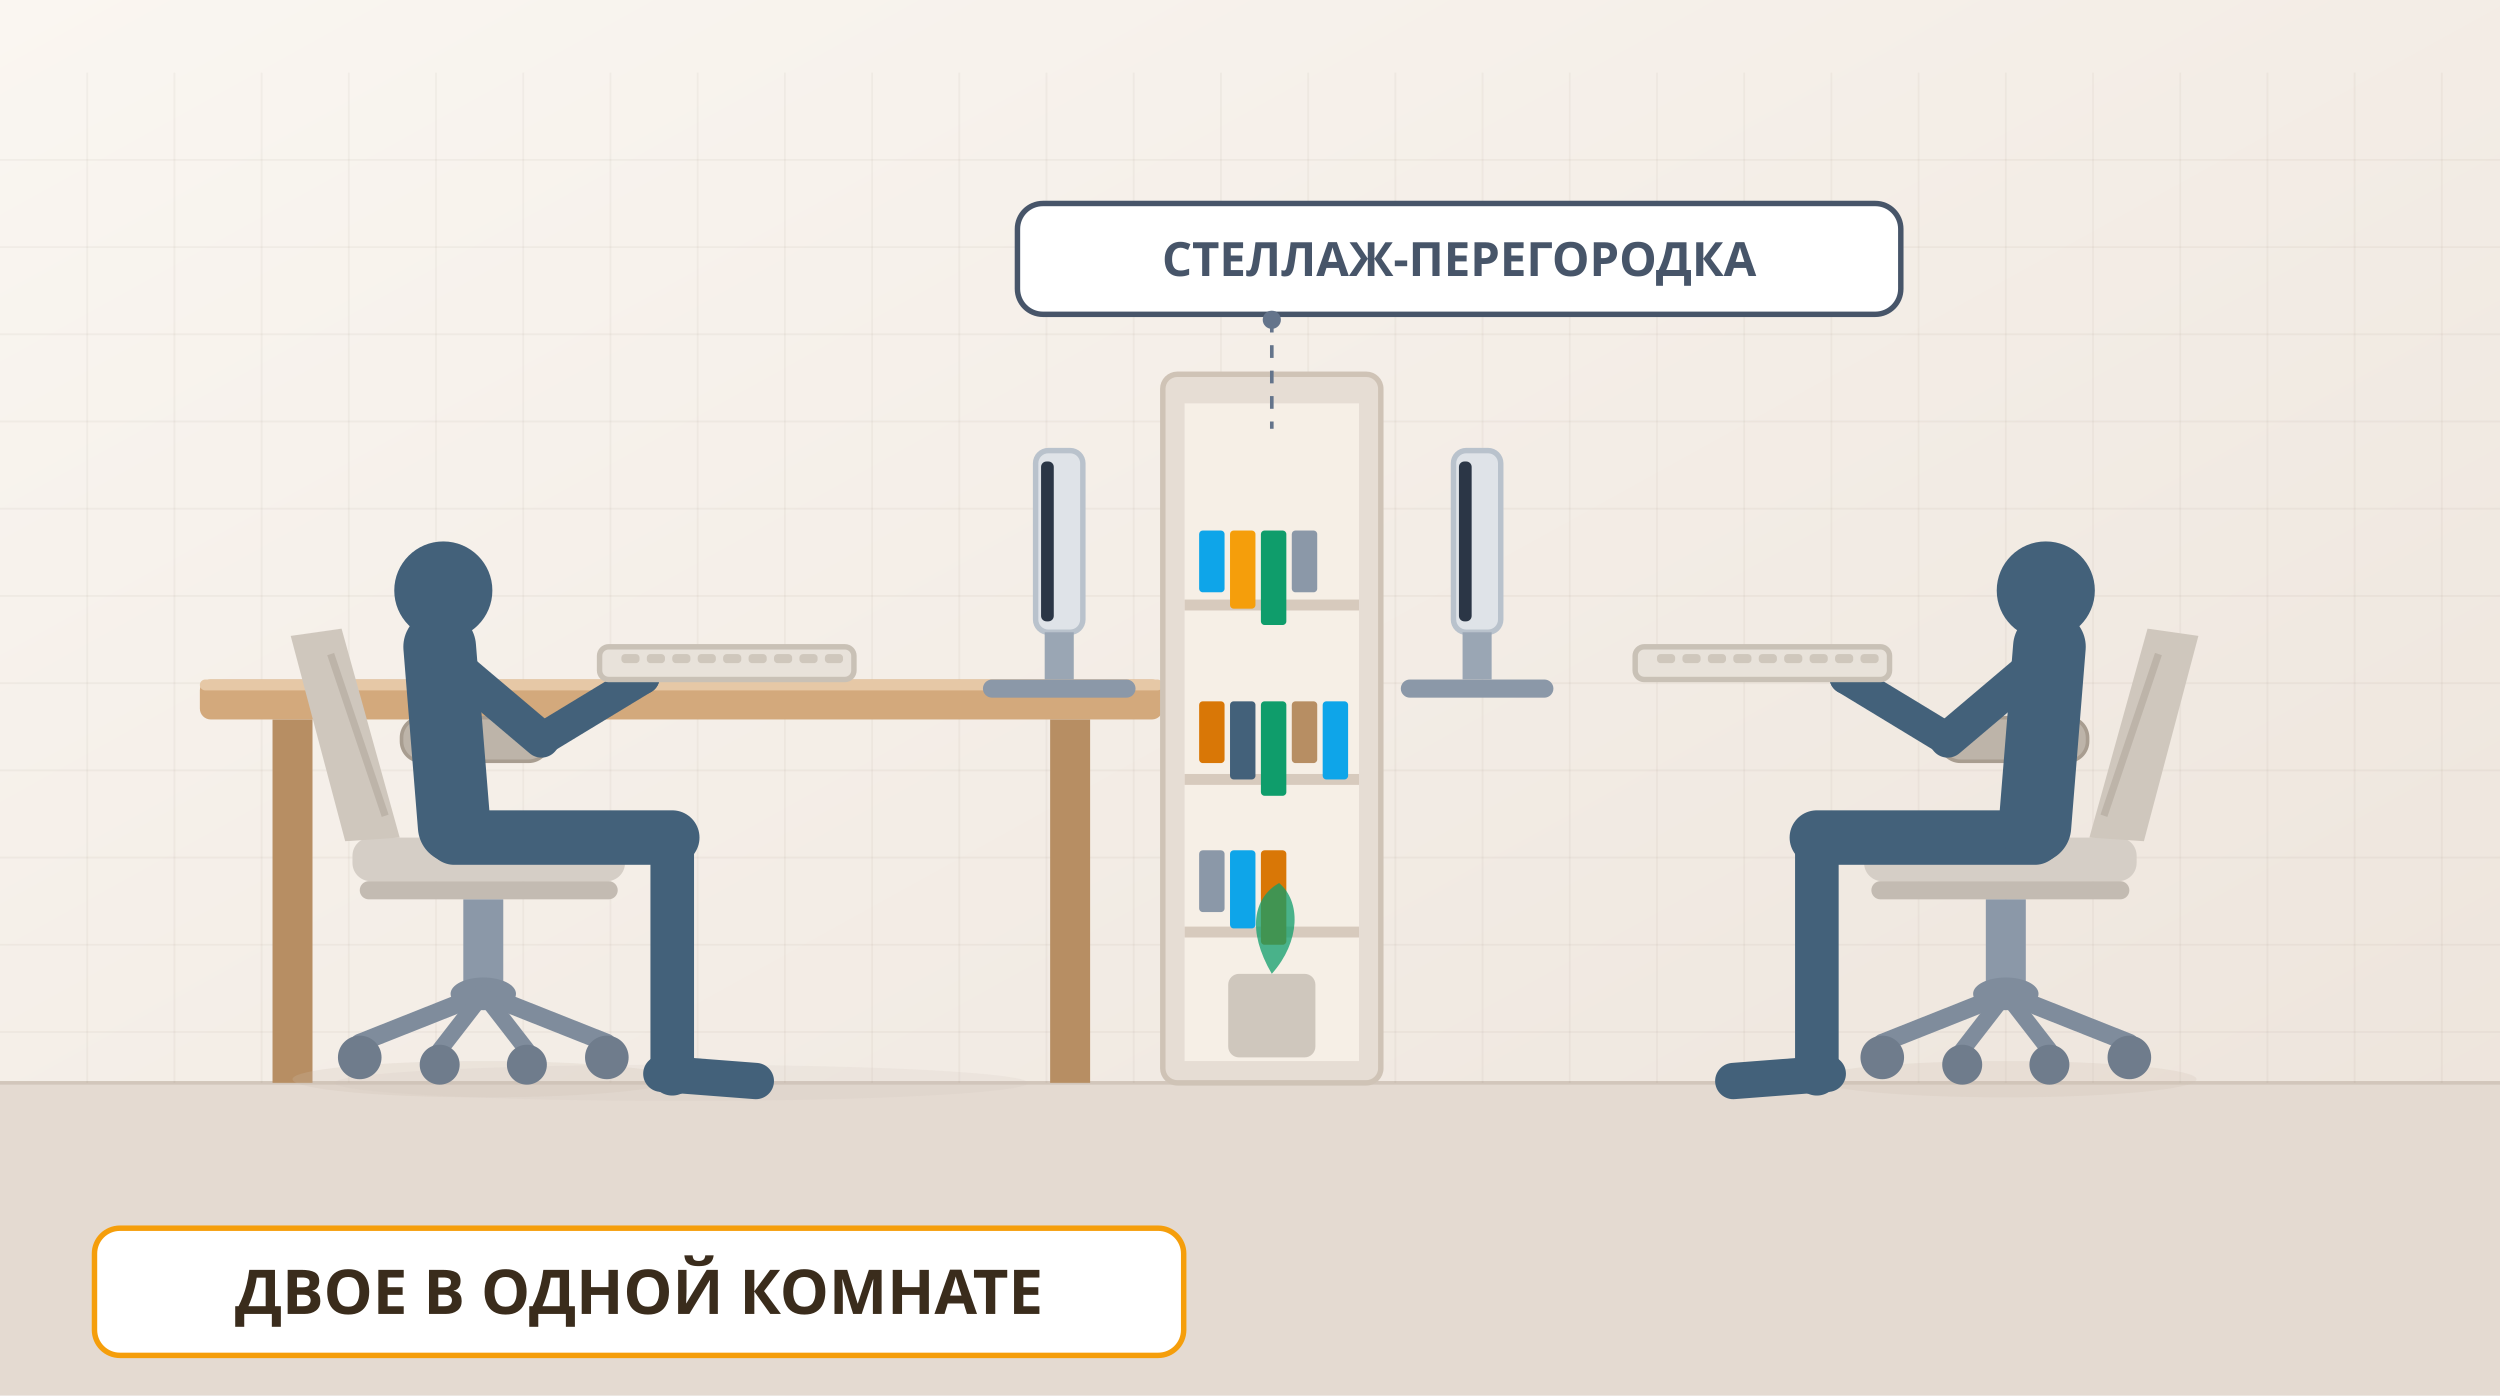
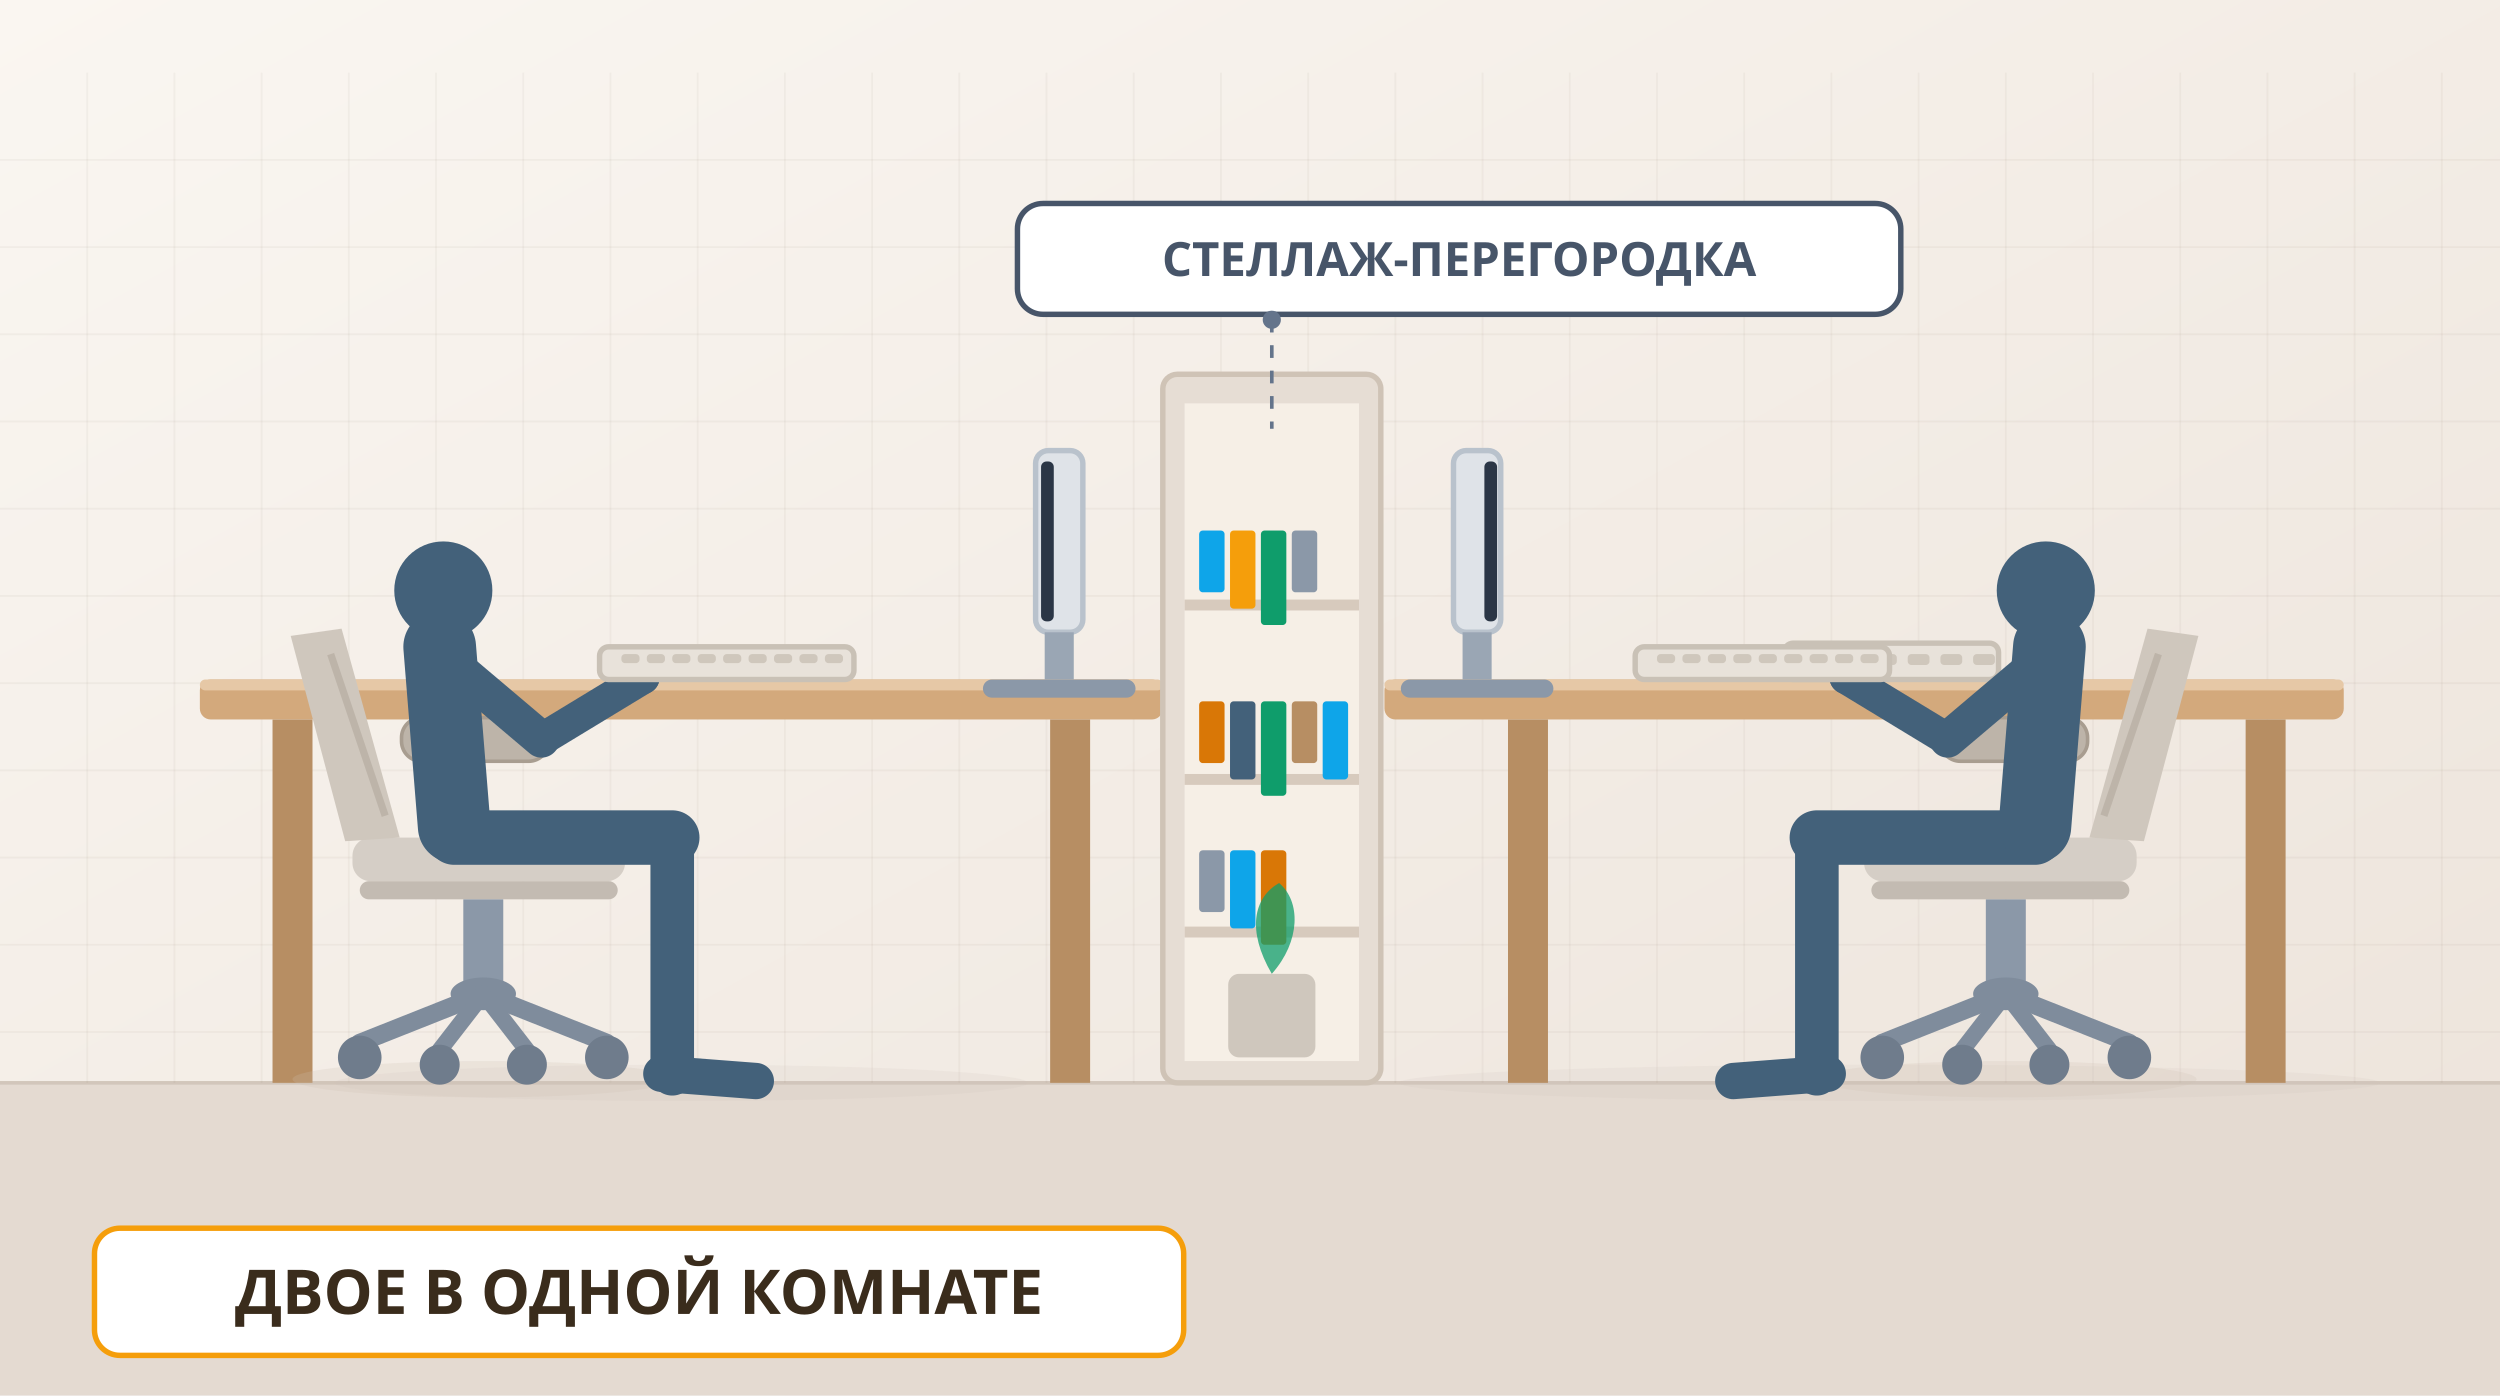
<svg xmlns="http://www.w3.org/2000/svg" viewBox="0 0 1376 768" width="1376" height="768">
  <defs>
    <linearGradient id="bg" x1="0%" y1="0%" x2="100%" y2="100%">
      <stop offset="0%" stop-color="#faf6f1" />
      <stop offset="100%" stop-color="#ece3da" />
    </linearGradient>
  </defs>
  <rect width="1376" height="768" fill="url(#bg)" />
  <rect x="0" y="596" width="1376" height="172" fill="#e4dad1" />
  <line x1="0" y1="596" x2="1376" y2="596" stroke="#d2c6bb" stroke-width="2" />
  <g stroke="#7c6a58" stroke-opacity="0.055" stroke-width="1">
    <line x1="48" y1="40" x2="48" y2="596" />
    <line x1="96" y1="40" x2="96" y2="596" />
    <line x1="144" y1="40" x2="144" y2="596" />
    <line x1="192" y1="40" x2="192" y2="596" />
    <line x1="240" y1="40" x2="240" y2="596" />
    <line x1="288" y1="40" x2="288" y2="596" />
    <line x1="336" y1="40" x2="336" y2="596" />
    <line x1="384" y1="40" x2="384" y2="596" />
    <line x1="432" y1="40" x2="432" y2="596" />
    <line x1="480" y1="40" x2="480" y2="596" />
    <line x1="528" y1="40" x2="528" y2="596" />
    <line x1="576" y1="40" x2="576" y2="596" />
    <line x1="624" y1="40" x2="624" y2="596" />
    <line x1="672" y1="40" x2="672" y2="596" />
    <line x1="720" y1="40" x2="720" y2="596" />
    <line x1="768" y1="40" x2="768" y2="596" />
    <line x1="816" y1="40" x2="816" y2="596" />
    <line x1="864" y1="40" x2="864" y2="596" />
    <line x1="912" y1="40" x2="912" y2="596" />
    <line x1="960" y1="40" x2="960" y2="596" />
    <line x1="1008" y1="40" x2="1008" y2="596" />
    <line x1="1056" y1="40" x2="1056" y2="596" />
    <line x1="1104" y1="40" x2="1104" y2="596" />
    <line x1="1152" y1="40" x2="1152" y2="596" />
    <line x1="1200" y1="40" x2="1200" y2="596" />
    <line x1="1248" y1="40" x2="1248" y2="596" />
    <line x1="1296" y1="40" x2="1296" y2="596" />
    <line x1="1344" y1="40" x2="1344" y2="596" />
    <line x1="0" y1="88" x2="1376" y2="88" />
    <line x1="0" y1="136" x2="1376" y2="136" />
    <line x1="0" y1="184" x2="1376" y2="184" />
    <line x1="0" y1="232" x2="1376" y2="232" />
    <line x1="0" y1="280" x2="1376" y2="280" />
    <line x1="0" y1="328" x2="1376" y2="328" />
    <line x1="0" y1="376" x2="1376" y2="376" />
    <line x1="0" y1="424" x2="1376" y2="424" />
    <line x1="0" y1="472" x2="1376" y2="472" />
    <line x1="0" y1="520" x2="1376" y2="520" />
    <line x1="0" y1="568" x2="1376" y2="568" />
  </g>
  <g>
    <ellipse cx="375" cy="596" rx="190.8" ry="10" fill="#cdc0b5" fill-opacity="0.16" />
    <rect x="110" y="374" width="530" height="22" rx="6" fill="#d3a97c" />
    <rect x="110" y="374" width="530" height="6" rx="3" fill="#e6c8a6" />
    <rect x="150" y="396" width="22" height="200" fill="#b78e63" />
    <rect x="578" y="396" width="22" height="200" fill="#b78e63" />
  </g>
  <g transform="translate(538 0) scale(-1 1)">
    <ellipse cx="272" cy="594" rx="105" ry="10" fill="#cdc0b5" fill-opacity="0.22" />
    <rect x="194" y="461" width="150" height="24" rx="10" fill="#d5cec6" />
    <rect x="198" y="485" width="142" height="10" rx="5" fill="#c3bbb2" />
    <path d="M318 461 L350 346 L378 350 L348 463 Z" fill="#cfc7bd" />
    <path d="M326 449 L356 360" stroke="#bdb4a9" stroke-width="4" fill="none" />
    <rect x="261" y="495" width="22" height="52" fill="#8b98a8" />
    <ellipse cx="272" cy="547" rx="18" ry="9" fill="#7f8c9c" />
    <line x1="272" y1="547" x2="204" y2="574" stroke="#7f8c9c" stroke-width="10" stroke-linecap="round" />
    <line x1="272" y1="547" x2="340" y2="574" stroke="#7f8c9c" stroke-width="10" stroke-linecap="round" />
    <line x1="272" y1="547" x2="248" y2="578" stroke="#7f8c9c" stroke-width="9" stroke-linecap="round" />
    <line x1="272" y1="547" x2="296" y2="578" stroke="#7f8c9c" stroke-width="9" stroke-linecap="round" />
    <circle cx="204" cy="582" r="12" fill="#6f7c8c" />
    <circle cx="340" cy="582" r="12" fill="#6f7c8c" />
    <circle cx="248" cy="586" r="11" fill="#6f7c8c" />
    <circle cx="296" cy="586" r="11" fill="#6f7c8c" />
    <rect x="290" y="415" width="16" height="48" fill="#a89d90" />
    <rect x="236" y="395" width="81" height="24" rx="11" fill="#bdb4a9" stroke="#a89d90" stroke-width="2" />
  </g>
  <g transform="translate(250 461) scale(1 1)" stroke="#43617a" fill="none" stroke-linecap="round">
    <path d="M0 0 L120 0" stroke-width="30" />
    <path d="M120 2 L120 130" stroke-width="24" />
    <path d="M114 130 L166 134" stroke-width="20" />
    <path d="M0 -6 L-8 -105" stroke-width="40" />
    <circle cx="-6" cy="-136" r="27" fill="#43617a" stroke="none" />
    <path d="M-4 -98 L48 -54" stroke-width="20" />
    <path d="M48 -54 L104 -88" stroke-width="18" />
    <circle cx="104" cy="-88" r="9" fill="#43617a" stroke="none" />
  </g>
  <rect x="330" y="356" width="140" height="18" rx="5" fill="#e8e2da" stroke="#c9c1b6" stroke-width="3" />
  <rect x="342" y="360" width="10" height="5" rx="2" fill="#cfc7bc" />
  <rect x="356" y="360" width="10" height="5" rx="2" fill="#cfc7bc" />
  <rect x="370" y="360" width="10" height="5" rx="2" fill="#cfc7bc" />
  <rect x="384" y="360" width="10" height="5" rx="2" fill="#cfc7bc" />
  <rect x="398" y="360" width="10" height="5" rx="2" fill="#cfc7bc" />
  <rect x="412" y="360" width="10" height="5" rx="2" fill="#cfc7bc" />
  <rect x="426" y="360" width="10" height="5" rx="2" fill="#cfc7bc" />
  <rect x="440" y="360" width="10" height="5" rx="2" fill="#cfc7bc" />
  <rect x="454" y="360" width="10" height="5" rx="2" fill="#cfc7bc" />
  <g>
    <rect x="570" y="248" width="26" height="100" rx="7" fill="#dfe3e8" stroke="#b9c2cc" stroke-width="3" />
    <rect x="573" y="254" width="7" height="88" rx="3" fill="#2b3646" />
    <rect x="575" y="348" width="16" height="26" fill="#9aa6b4" />
    <rect x="541" y="374" width="84" height="10" rx="5" fill="#8b98a8" />
  </g>
  <rect x="640" y="206" width="120" height="390" rx="8" fill="#e6ddd4" stroke="#cfc3b6" stroke-width="3" />
  <rect x="652" y="222" width="96" height="362" fill="#f6efe6" />
  <rect x="652" y="330" width="96" height="6" fill="#d7cabd" />
  <rect x="652" y="426" width="96" height="6" fill="#d7cabd" />
  <rect x="652" y="510" width="96" height="6" fill="#d7cabd" />
  <rect x="660" y="292" width="14" height="34" rx="2" fill="#0ea5e9" />
  <rect x="677" y="292" width="14" height="43" rx="2" fill="#f59e0b" />
  <rect x="694" y="292" width="14" height="52" rx="2" fill="#0f9d6b" />
  <rect x="711" y="292" width="14" height="34" rx="2" fill="#8b98a8" />
  <rect x="660" y="386" width="14" height="34" rx="2" fill="#d97706" />
  <rect x="677" y="386" width="14" height="43" rx="2" fill="#43617a" />
  <rect x="694" y="386" width="14" height="52" rx="2" fill="#0f9d6b" />
  <rect x="711" y="386" width="14" height="34" rx="2" fill="#b78e63" />
  <rect x="728" y="386" width="14" height="43" rx="2" fill="#0ea5e9" />
  <rect x="660" y="468" width="14" height="34" rx="2" fill="#8b98a8" />
  <rect x="677" y="468" width="14" height="43" rx="2" fill="#0ea5e9" />
  <rect x="694" y="468" width="14" height="52" rx="2" fill="#d97706" />
  <rect x="676" y="536" width="48" height="46" rx="6" fill="#cfc7bd" />
  <path d="M700 536 C 686 512 690 494 704 486 C 716 496 716 518 700 536" fill="#0f9d6b" opacity="0.75" />
  <g>
+     <ellipse cx="1040" cy="596" rx="270" ry="10" fill="#cdc0b5" fill-opacity="0.16" />
+     <rect x="762" y="374" width="528" height="22" rx="6" fill="#d3a97c" />
+     <rect x="762" y="374" width="528" height="6" rx="3" fill="#e6c8a6" />
+     <rect x="830" y="396" width="22" height="200" fill="#b78e63" />
+     <rect x="1236" y="396" width="22" height="200" fill="#b78e63" />
+     <rect x="982" y="354" width="118" height="20" rx="5" fill="#e8e2da" stroke="#c9c1b6" stroke-width="3" />
+     <rect x="996" y="360" width="12" height="6" rx="2" fill="#cfc7bc" />
+     <rect x="1014" y="360" width="12" height="6" rx="2" fill="#cfc7bc" />
+     <rect x="1032" y="360" width="12" height="6" rx="2" fill="#cfc7bc" />
+     <rect x="1050" y="360" width="12" height="6" rx="2" fill="#cfc7bc" />
+     <rect x="1068" y="360" width="12" height="6" rx="2" fill="#cfc7bc" />
+     <rect x="1086" y="360" width="12" height="6" rx="2" fill="#cfc7bc" />
+   </g>
+   <g>
    <ellipse cx="1104" cy="594" rx="105" ry="10" fill="#cdc0b5" fill-opacity="0.22" />
    <rect x="1026" y="461" width="150" height="24" rx="10" fill="#d5cec6" />
    <rect x="1030" y="485" width="142" height="10" rx="5" fill="#c3bbb2" />
    <path d="M1150 461 L1182 346 L1210 350 L1180 463 Z" fill="#cfc7bd" />
    <path d="M1158 449 L1188 360" stroke="#bdb4a9" stroke-width="4" fill="none" />
    <rect x="1093" y="495" width="22" height="52" fill="#8b98a8" />
    <ellipse cx="1104" cy="547" rx="18" ry="9" fill="#7f8c9c" />
    <line x1="1104" y1="547" x2="1036" y2="574" stroke="#7f8c9c" stroke-width="10" stroke-linecap="round" />
    <line x1="1104" y1="547" x2="1172" y2="574" stroke="#7f8c9c" stroke-width="10" stroke-linecap="round" />
    <line x1="1104" y1="547" x2="1080" y2="578" stroke="#7f8c9c" stroke-width="9" stroke-linecap="round" />
    <line x1="1104" y1="547" x2="1128" y2="578" stroke="#7f8c9c" stroke-width="9" stroke-linecap="round" />
    <circle cx="1036" cy="582" r="12" fill="#6f7c8c" />
    <circle cx="1172" cy="582" r="12" fill="#6f7c8c" />
    <circle cx="1080" cy="586" r="11" fill="#6f7c8c" />
    <circle cx="1128" cy="586" r="11" fill="#6f7c8c" />
    <rect x="1122" y="415" width="16" height="48" fill="#a89d90" />
    <rect x="1068" y="395" width="81" height="24" rx="11" fill="#bdb4a9" stroke="#a89d90" stroke-width="2" />
  </g>
  <g transform="translate(1120 461) scale(-1 1)" stroke="#43617a" fill="none" stroke-linecap="round">
    <path d="M0 0 L120 0" stroke-width="30" />
    <path d="M120 2 L120 130" stroke-width="24" />
    <path d="M114 130 L166 134" stroke-width="20" />
    <path d="M0 -6 L-8 -105" stroke-width="40" />
    <circle cx="-6" cy="-136" r="27" fill="#43617a" stroke="none" />
    <path d="M-4 -98 L48 -54" stroke-width="20" />
    <path d="M48 -54 L104 -88" stroke-width="18" />
    <circle cx="104" cy="-88" r="9" fill="#43617a" stroke="none" />
  </g>
  <rect x="900" y="356" width="140" height="18" rx="5" fill="#e8e2da" stroke="#c9c1b6" stroke-width="3" />
  <rect x="912" y="360" width="10" height="5" rx="2" fill="#cfc7bc" />
  <rect x="926" y="360" width="10" height="5" rx="2" fill="#cfc7bc" />
  <rect x="940" y="360" width="10" height="5" rx="2" fill="#cfc7bc" />
  <rect x="954" y="360" width="10" height="5" rx="2" fill="#cfc7bc" />
  <rect x="968" y="360" width="10" height="5" rx="2" fill="#cfc7bc" />
  <rect x="982" y="360" width="10" height="5" rx="2" fill="#cfc7bc" />
  <rect x="996" y="360" width="10" height="5" rx="2" fill="#cfc7bc" />
  <rect x="1010" y="360" width="10" height="5" rx="2" fill="#cfc7bc" />
  <rect x="1024" y="360" width="10" height="5" rx="2" fill="#cfc7bc" />
  <g>
    <rect x="800" y="248" width="26" height="100" rx="7" fill="#dfe3e8" stroke="#b9c2cc" stroke-width="3" />
-     <rect x="803" y="254" width="7" height="88" rx="3" fill="#2b3646" />
+     <rect x="817" y="254" width="7" height="88" rx="3" fill="#2b3646" />
    <rect x="805" y="348" width="16" height="26" fill="#9aa6b4" />
    <rect x="771" y="374" width="84" height="10" rx="5" fill="#8b98a8" />
  </g>
  <g>
    <rect x="560.0" y="112" width="486.2" height="61" rx="14" fill="#ffffff" stroke="#475569" stroke-width="3" />
    <text x="803.1" y="151.9" font-family="system-ui, sans-serif" font-size="26" font-weight="800" fill="#475569" text-anchor="middle">СТЕЛЛАЖ-ПЕРЕГОРОДКА</text>
  </g>
  <path d="M700 176 L700 236" fill="none" stroke="#64748b" stroke-width="2" stroke-dasharray="7 7" />
  <circle cx="700" cy="176" r="5" fill="#64748b" />
  <g>
    <rect x="52.0" y="676" width="599.5" height="70" rx="14" fill="#ffffff" stroke="#f59e0b" stroke-width="3" />
    <text x="351.7" y="723.2" font-family="system-ui, sans-serif" font-size="34" font-weight="800" fill="#3a2c1c" text-anchor="middle">ДВОЕ В ОДНОЙ КОМНАТЕ</text>
  </g>
</svg>
